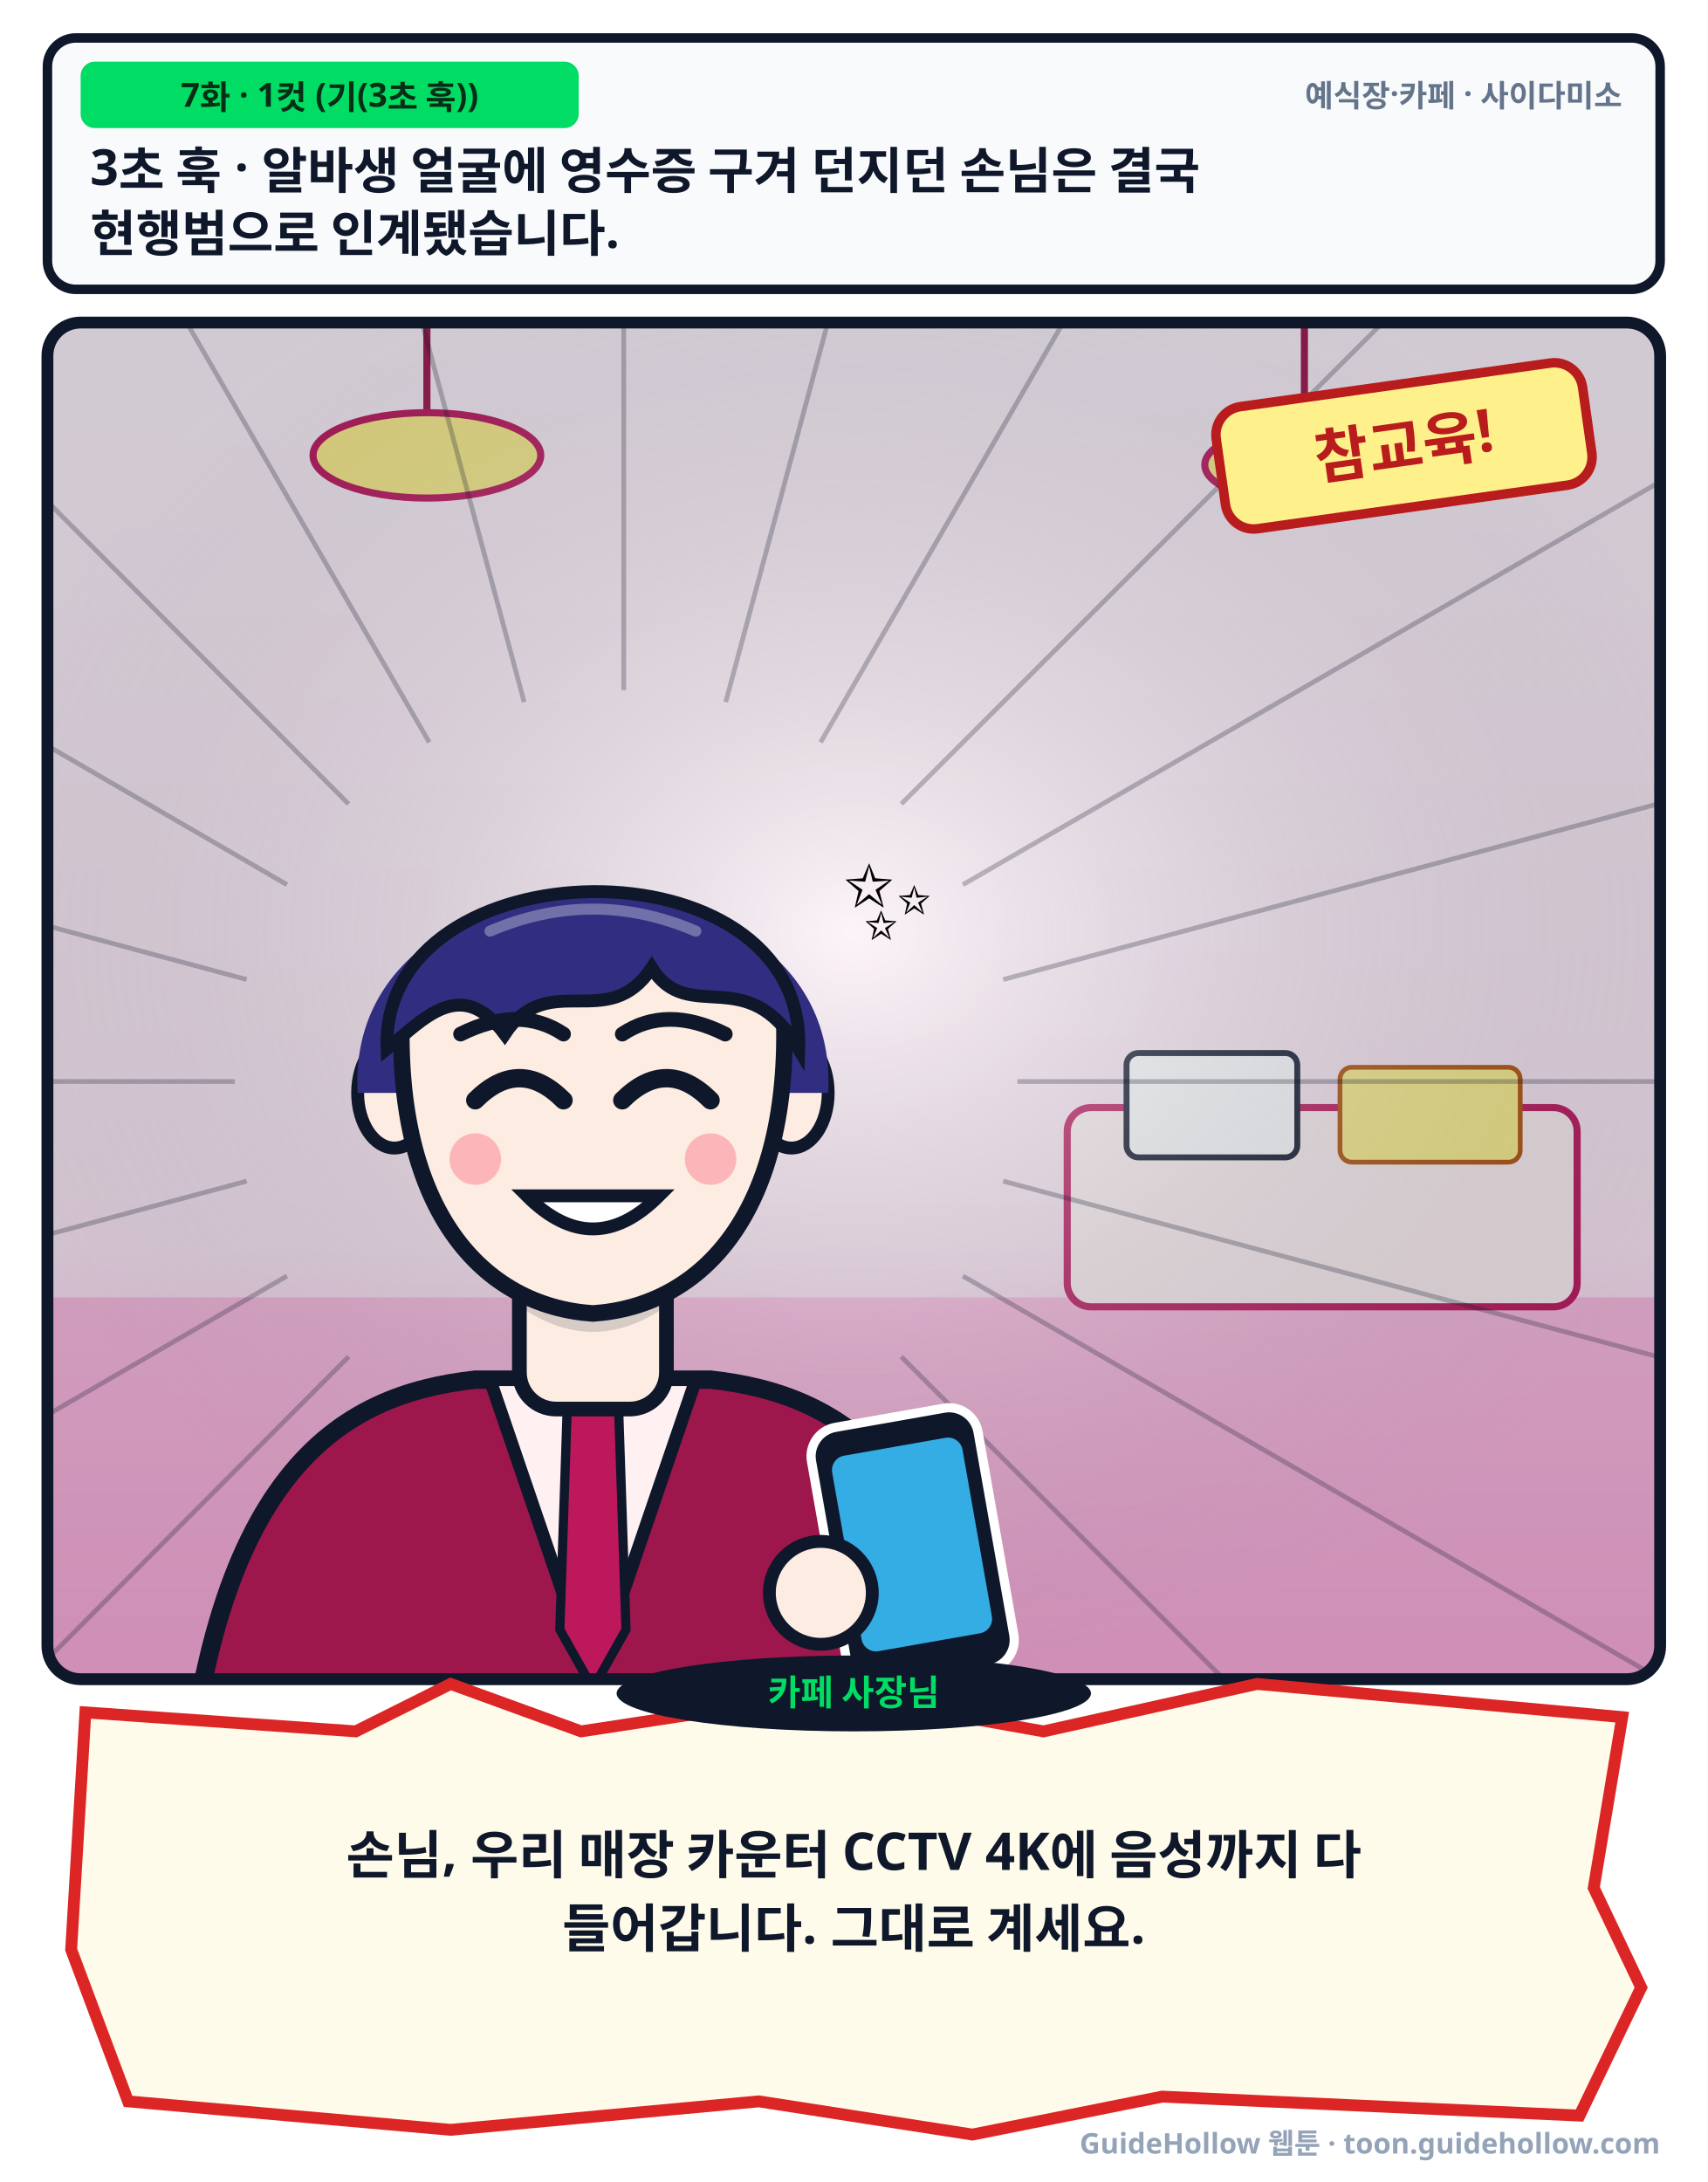
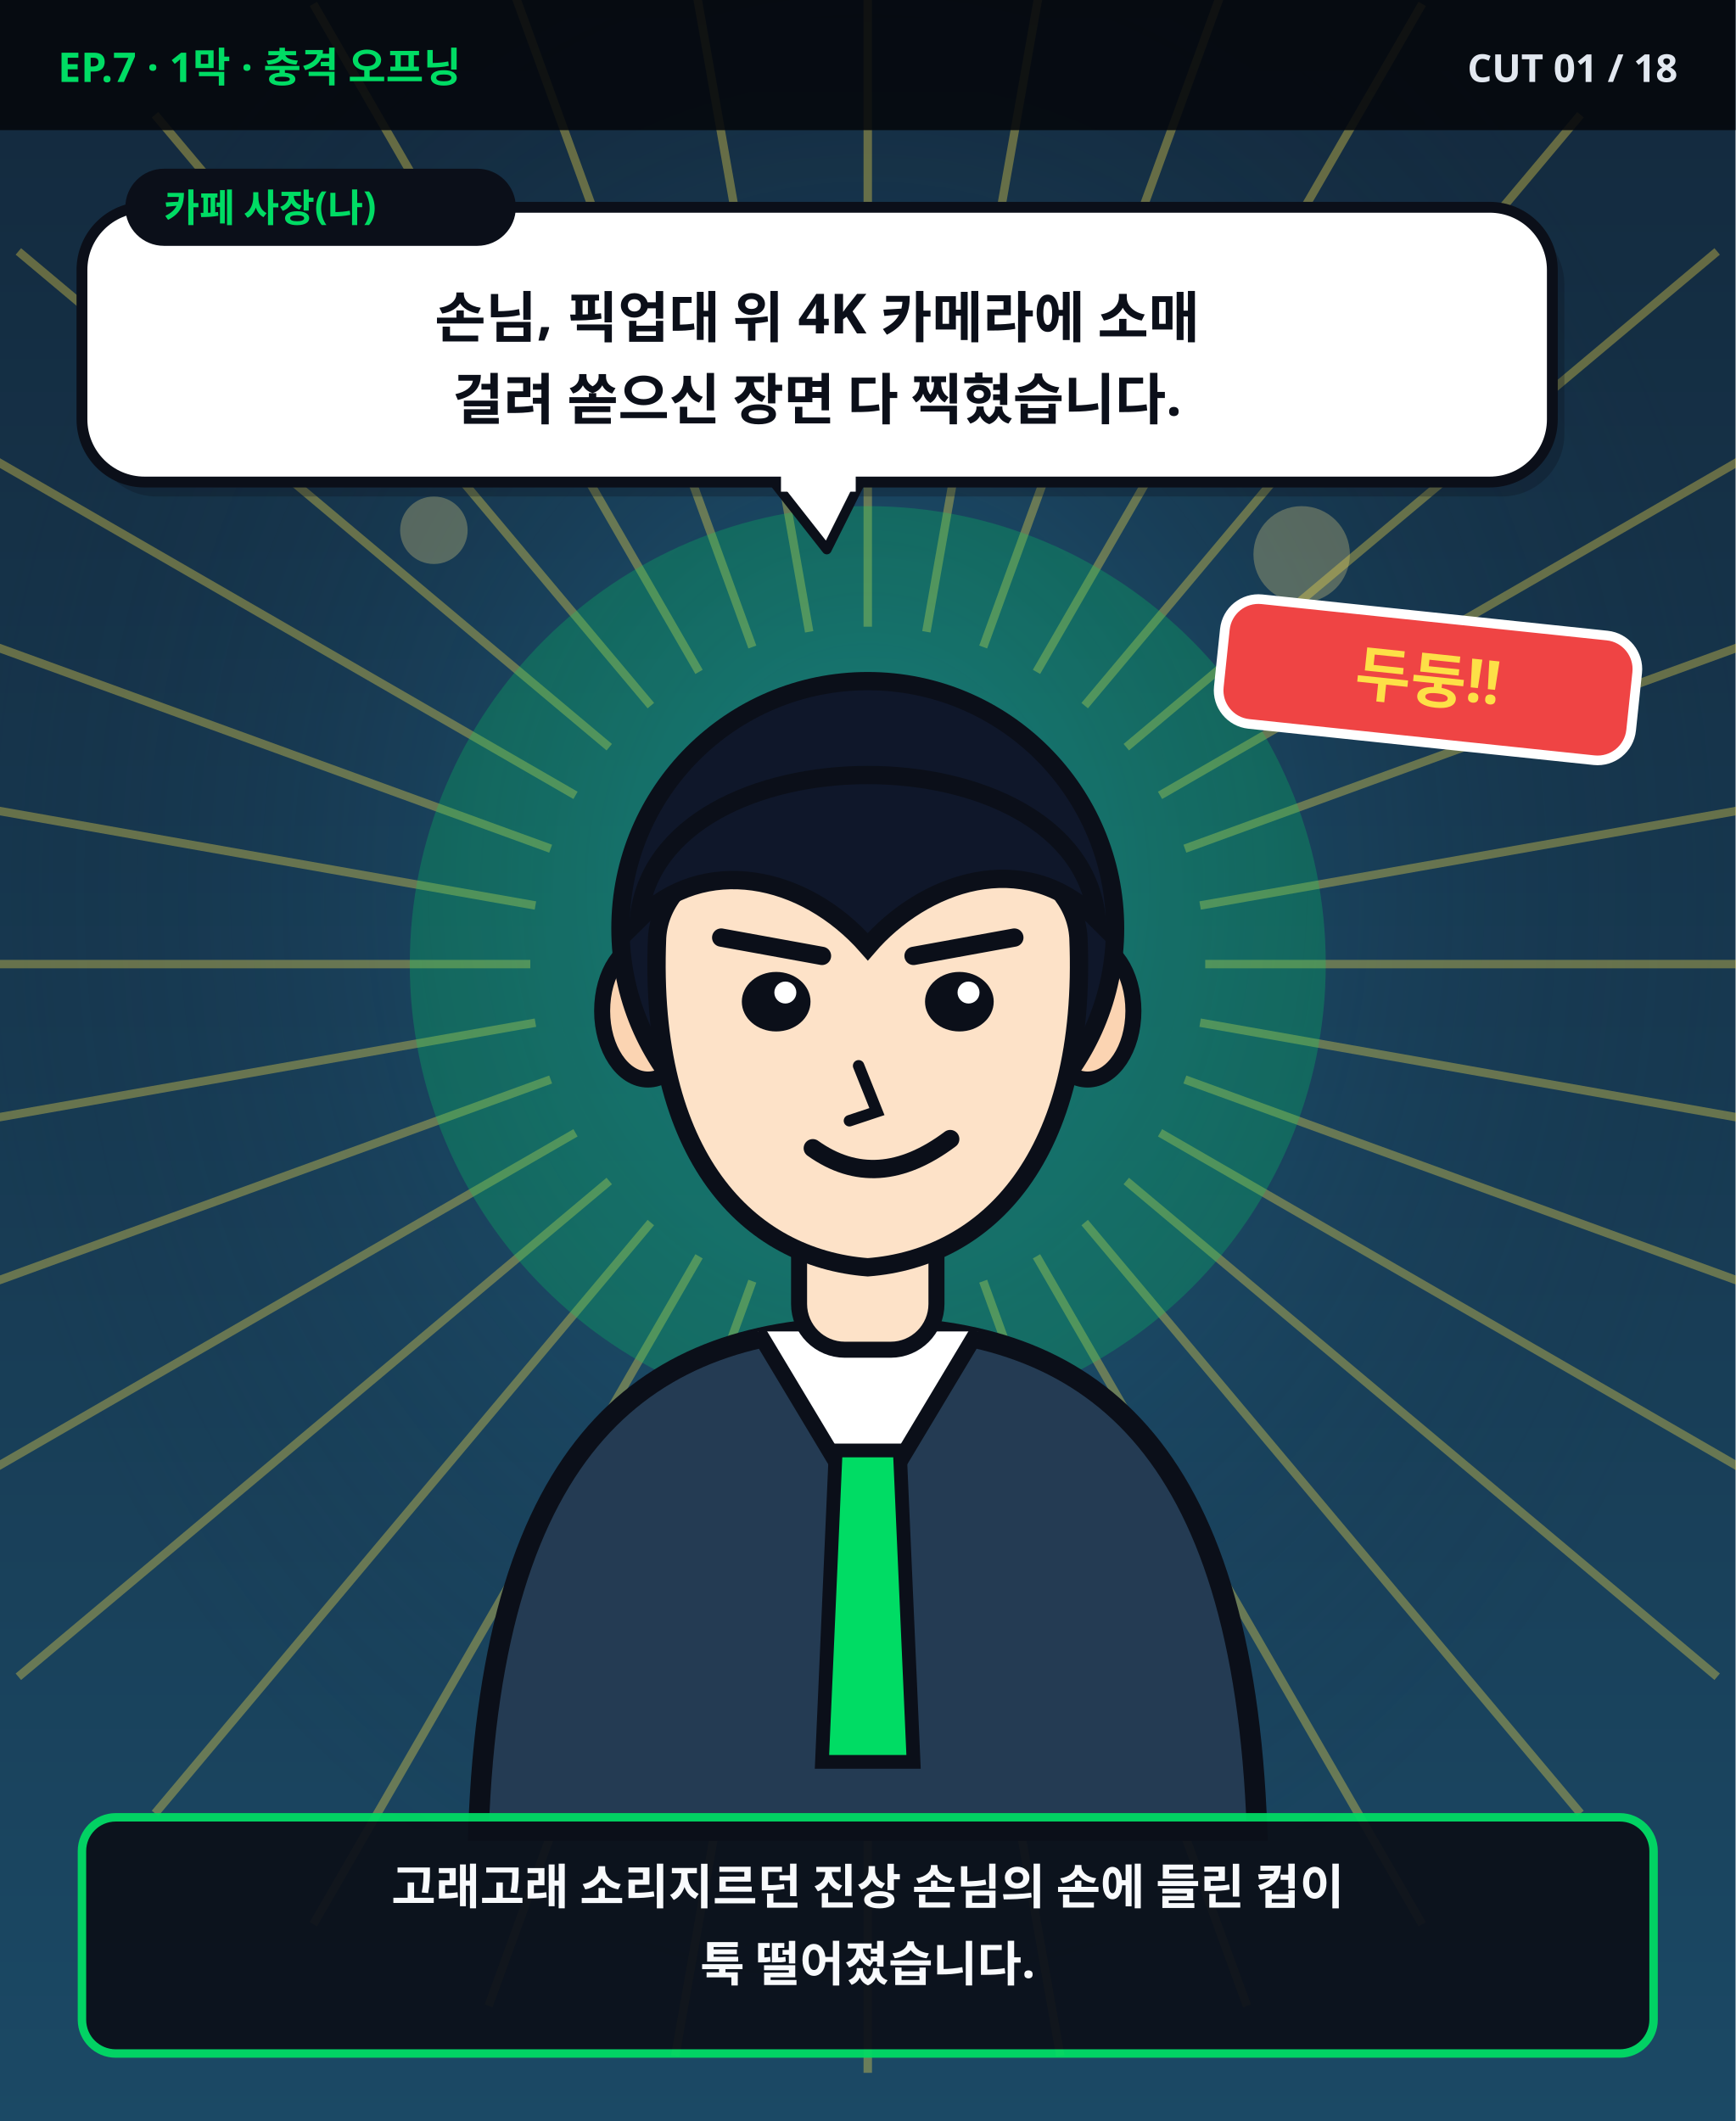
- <svg xmlns="http://www.w3.org/2000/svg" viewBox="0 0 720 920" width="720" height="920" role="img" aria-label="7화 · 1컷 (기(3초 훅)) - 손님, 우리 매장 카운터 CCTV 4K에 음성까지 다 들어갑니다. 그대로 계세요.">
-   <rect x="0" y="0" width="720" height="920" fill="#ffffff" />
-   <rect x="20" y="16" width="680" height="106" rx="12" fill="#f8fafc" stroke="#0f172a" stroke-width="4" />
-   <rect x="34" y="26" width="210" height="28" rx="6" fill="#00dc64" />
-   <text x="139" y="45" text-anchor="middle" font-size="14" font-weight="900" fill="#052e16" font-family="Noto Sans KR, sans-serif">7화 · 1컷 (기(3초 훅))</text>
-   <text x="684" y="45" text-anchor="end" font-size="13" font-weight="800" fill="#64748b" font-family="Noto Sans KR, sans-serif">예식장·카페 · 사이다미소</text>
-   <text x="38" y="78" font-size="21" font-weight="800" fill="#0f172a" font-family="Noto Sans KR, Apple SD Gothic Neo, sans-serif">3초 훅 · 알바생 얼굴에 영수증 구겨 던지던 손님은 결국</text>
-   <text x="38" y="106" font-size="21" font-weight="800" fill="#0f172a" font-family="Noto Sans KR, Apple SD Gothic Neo, sans-serif">현행범으로 인계됐습니다.</text>
+ <svg xmlns="http://www.w3.org/2000/svg" viewBox="0 0 720 880" width="720" height="880" role="img" aria-label="본인이 커피 엎어놓고 알바생 얼굴에 영수증 던진 진상 손님, 천장 카메라 확인 후 벌어진 충격 결말 1컷">
+   <defs>
+     <linearGradient id="bg-cafe" x1="0" y1="0" x2="0" y2="1">
+       <stop offset="0%" stop-color="#13293d" />
+       <stop offset="100%" stop-color="#1b4965" />
+     </linearGradient>
+     <radialGradient id="glow-cafe" cx="50%" cy="42%" r="52%">
+       <stop offset="0%" stop-color="#38bdf8" stop-opacity="0.34" />
+       <stop offset="100%" stop-color="#13293d" stop-opacity="0" />
+     </radialGradient>
+   </defs>
+   <rect width="720" height="880" fill="url(#bg-cafe)" />
+   <rect width="720" height="880" fill="url(#glow-cafe)" />
+   <circle cx="110" cy="140" r="26" fill="#fde68a" opacity="0.28" />
+   <circle cx="260" cy="110" r="18" fill="#fde68a" opacity="0.28" />
+   <circle cx="450" cy="130" r="30" fill="#fde68a" opacity="0.28" />
+   <circle cx="610" cy="150" r="22" fill="#fde68a" opacity="0.28" />
+   <circle cx="180" cy="220" r="14" fill="#fde68a" opacity="0.28" />
+   <circle cx="540" cy="230" r="20" fill="#fde68a" opacity="0.28" />
+   <line x1="500" y1="400" x2="820" y2="400" stroke="#fde047" stroke-width="3.5" opacity="0.35" transform="rotate(0.0 360 400)" />
+   <line x1="500" y1="400" x2="820" y2="400" stroke="#fde047" stroke-width="3.5" opacity="0.35" transform="rotate(10.0 360 400)" />
+   <line x1="500" y1="400" x2="820" y2="400" stroke="#fde047" stroke-width="3.5" opacity="0.35" transform="rotate(20.0 360 400)" />
+   <line x1="500" y1="400" x2="820" y2="400" stroke="#fde047" stroke-width="3.5" opacity="0.35" transform="rotate(30.0 360 400)" />
+   <line x1="500" y1="400" x2="820" y2="400" stroke="#fde047" stroke-width="3.5" opacity="0.35" transform="rotate(40.0 360 400)" />
+   <line x1="500" y1="400" x2="820" y2="400" stroke="#fde047" stroke-width="3.5" opacity="0.35" transform="rotate(50.0 360 400)" />
+   <line x1="500" y1="400" x2="820" y2="400" stroke="#fde047" stroke-width="3.5" opacity="0.35" transform="rotate(60.0 360 400)" />
+   <line x1="500" y1="400" x2="820" y2="400" stroke="#fde047" stroke-width="3.5" opacity="0.35" transform="rotate(70.0 360 400)" />
+   <line x1="500" y1="400" x2="820" y2="400" stroke="#fde047" stroke-width="3.5" opacity="0.35" transform="rotate(80.0 360 400)" />
+   <line x1="500" y1="400" x2="820" y2="400" stroke="#fde047" stroke-width="3.5" opacity="0.35" transform="rotate(90.0 360 400)" />
+   <line x1="500" y1="400" x2="820" y2="400" stroke="#fde047" stroke-width="3.5" opacity="0.35" transform="rotate(100.0 360 400)" />
+   <line x1="500" y1="400" x2="820" y2="400" stroke="#fde047" stroke-width="3.5" opacity="0.35" transform="rotate(110.0 360 400)" />
+   <line x1="500" y1="400" x2="820" y2="400" stroke="#fde047" stroke-width="3.5" opacity="0.35" transform="rotate(120.0 360 400)" />
+   <line x1="500" y1="400" x2="820" y2="400" stroke="#fde047" stroke-width="3.5" opacity="0.35" transform="rotate(130.0 360 400)" />
+   <line x1="500" y1="400" x2="820" y2="400" stroke="#fde047" stroke-width="3.5" opacity="0.35" transform="rotate(140.0 360 400)" />
+   <line x1="500" y1="400" x2="820" y2="400" stroke="#fde047" stroke-width="3.5" opacity="0.35" transform="rotate(150.0 360 400)" />
+   <line x1="500" y1="400" x2="820" y2="400" stroke="#fde047" stroke-width="3.5" opacity="0.35" transform="rotate(160.0 360 400)" />
+   <line x1="500" y1="400" x2="820" y2="400" stroke="#fde047" stroke-width="3.5" opacity="0.35" transform="rotate(170.0 360 400)" />
+   <line x1="500" y1="400" x2="820" y2="400" stroke="#fde047" stroke-width="3.5" opacity="0.35" transform="rotate(180.0 360 400)" />
+   <line x1="500" y1="400" x2="820" y2="400" stroke="#fde047" stroke-width="3.5" opacity="0.35" transform="rotate(190.0 360 400)" />
+   <line x1="500" y1="400" x2="820" y2="400" stroke="#fde047" stroke-width="3.5" opacity="0.35" transform="rotate(200.0 360 400)" />
+   <line x1="500" y1="400" x2="820" y2="400" stroke="#fde047" stroke-width="3.5" opacity="0.35" transform="rotate(210.0 360 400)" />
+   <line x1="500" y1="400" x2="820" y2="400" stroke="#fde047" stroke-width="3.5" opacity="0.35" transform="rotate(220.0 360 400)" />
+   <line x1="500" y1="400" x2="820" y2="400" stroke="#fde047" stroke-width="3.5" opacity="0.35" transform="rotate(230.0 360 400)" />
+   <line x1="500" y1="400" x2="820" y2="400" stroke="#fde047" stroke-width="3.5" opacity="0.35" transform="rotate(240.0 360 400)" />
+   <line x1="500" y1="400" x2="820" y2="400" stroke="#fde047" stroke-width="3.5" opacity="0.35" transform="rotate(250.0 360 400)" />
+   <line x1="500" y1="400" x2="820" y2="400" stroke="#fde047" stroke-width="3.5" opacity="0.35" transform="rotate(260.0 360 400)" />
+   <line x1="500" y1="400" x2="820" y2="400" stroke="#fde047" stroke-width="3.5" opacity="0.35" transform="rotate(270.0 360 400)" />
+   <line x1="500" y1="400" x2="820" y2="400" stroke="#fde047" stroke-width="3.5" opacity="0.35" transform="rotate(280.0 360 400)" />
+   <line x1="500" y1="400" x2="820" y2="400" stroke="#fde047" stroke-width="3.5" opacity="0.35" transform="rotate(290.0 360 400)" />
+   <line x1="500" y1="400" x2="820" y2="400" stroke="#fde047" stroke-width="3.5" opacity="0.35" transform="rotate(300.0 360 400)" />
+   <line x1="500" y1="400" x2="820" y2="400" stroke="#fde047" stroke-width="3.5" opacity="0.35" transform="rotate(310.0 360 400)" />
+   <line x1="500" y1="400" x2="820" y2="400" stroke="#fde047" stroke-width="3.5" opacity="0.35" transform="rotate(320.0 360 400)" />
+   <line x1="500" y1="400" x2="820" y2="400" stroke="#fde047" stroke-width="3.5" opacity="0.35" transform="rotate(330.0 360 400)" />
+   <line x1="500" y1="400" x2="820" y2="400" stroke="#fde047" stroke-width="3.5" opacity="0.35" transform="rotate(340.0 360 400)" />
+   <line x1="500" y1="400" x2="820" y2="400" stroke="#fde047" stroke-width="3.5" opacity="0.35" transform="rotate(350.0 360 400)" />
+   <circle cx="360" cy="400" r="190" fill="#00dc64" opacity="0.24" />
+   <g transform="translate(360,465) scale(1.9)">
+     <path d="M-85 155 C-82 70 -48 45 0 45 C48 45 82 70 85 155 Z" fill="#243b53" stroke="#0b0f19" stroke-width="4.5" />
+     <path d="M-24 46 L0 86 L24 46" fill="#ffffff" stroke="#0b0f19" stroke-width="3.5" />
+     <path d="M-7 72 L7 72 L10 140 L-10 140 Z" fill="#00dc64" stroke="#0b0f19" stroke-width="3" />
+     <rect x="-15" y="16" width="30" height="34" rx="10" fill="#fde2c8" stroke="#0b0f19" stroke-width="3.5" />
+     <ellipse cx="-48" cy="-24" rx="10" ry="15" fill="#fbd4b2" stroke="#0b0f19" stroke-width="3.5" />
+     <ellipse cx="48" cy="-24" rx="10" ry="15" fill="#fbd4b2" stroke="#0b0f19" stroke-width="3.5" />
+     <circle cx="0" cy="-42" r="54" fill="#0f172a" stroke="#0b0f19" stroke-width="4" />
+     <path d="M-46 -40 C-48 8 -26 30 0 32 C26 30 48 8 46 -40 C44 -72 -44 -72 -46 -40 Z" fill="#fde2c8" stroke="#0b0f19" stroke-width="4" />
+     <path d="M-50 -44 C-46 -86 46 -86 50 -44 C34 -60 12 -52 0 -38 C-14 -54 -36 -58 -50 -44 Z" fill="#0f172a" stroke="#0b0f19" stroke-width="4" />
+     <path d="M-32 -40 L-10 -36 M10 -36 L32 -40" stroke="#0b0f19" stroke-width="4" stroke-linecap="round" />
+     <ellipse cx="-20" cy="-26" rx="7.5" ry="6.5" fill="#0b0f19" />
+     <ellipse cx="20" cy="-26" rx="7.5" ry="6.5" fill="#0b0f19" />
+     <circle cx="-18" cy="-28" r="2.4" fill="#ffffff" />
+     <circle cx="22" cy="-28" r="2.4" fill="#ffffff" />
+     <path d="M-12 6 Q2 16 18 4" fill="none" stroke="#0b0f19" stroke-width="4" stroke-linecap="round" />
+     <path d="M-2 -12 L2 -2 L-4 0" fill="none" stroke="#0b0f19" stroke-width="2.5" stroke-linecap="round" />
+   </g>
+   <rect x="0" y="0" width="720" height="54" fill="#05070b" opacity="0.88" />
+   <text x="24" y="34" font-family="Pretendard, Apple SD Gothic Neo, sans-serif" font-size="17" font-weight="800" fill="#00dc64">EP.7 · 1막 · 충격 오프닝</text>
+   <text x="696" y="34" text-anchor="end" font-family="Pretendard, Apple SD Gothic Neo, sans-serif" font-size="16" font-weight="800" fill="#e2e8f0">CUT 01 / 18</text>
  <g>
-     <clipPath id="stageClip">
-       <rect x="20" y="136" width="680" height="572" rx="14" />
-     </clipPath>
-     <g clip-path="url(#stageClip)">
-       <defs>
-         <linearGradient id="bgGrad" x1="0" y1="0" x2="0" y2="1">
-           <stop offset="0%" stop-color="#fdf2f8" />
-           <stop offset="68%" stop-color="#fce7f3" />
-           <stop offset="100%" stop-color="#f9a8d4" />
-         </linearGradient>
-         <radialGradient id="spotGrad" cx="50%" cy="45%" r="55%">
-           <stop offset="0%" stop-color="#ffffff" stop-opacity="0.45" />
-           <stop offset="100%" stop-color="#0f172a" stop-opacity="0.18" />
-         </radialGradient>
-       </defs>
-       <rect x="20" y="136" width="680" height="572" fill="url(#bgGrad)" />
-       <rect x="20" y="547" width="680" height="160" fill="#f9a8d4" opacity="0.68" />
-       <line x1="180" y1="136" x2="180" y2="180" stroke="#9d174d" stroke-width="3" />
-       <ellipse cx="180" cy="192" rx="48" ry="18" fill="#fef08a" stroke="#be185d" stroke-width="3" />
-       <line x1="550" y1="136" x2="550" y2="184" stroke="#9d174d" stroke-width="3" />
-       <ellipse cx="550" cy="196" rx="42" ry="16" fill="#fef08a" stroke="#be185d" stroke-width="3" />
-       <rect x="450" y="467" width="215" height="84" rx="10" fill="#fff1f2" stroke="#be185d" stroke-width="3" />
-       <rect x="475" y="444" width="72" height="44" rx="5" fill="#ffffff" stroke="#0f172a" stroke-width="2.5" />
-       <rect x="565" y="450" width="76" height="40" rx="5" fill="#fef08a" stroke="#b45309" stroke-width="2" />
-       <rect x="20" y="136" width="680" height="572" fill="url(#spotGrad)" />
-       <line x1="429" y1="456" x2="784" y2="456" stroke="#0f172a" stroke-width="2" opacity="0.26" />
-       <line x1="423" y1="498" x2="766" y2="590" stroke="#0f172a" stroke-width="2" opacity="0.26" />
-       <line x1="406" y1="538" x2="714" y2="716" stroke="#0f172a" stroke-width="2" opacity="0.26" />
-       <line x1="380" y1="572" x2="631" y2="823" stroke="#0f172a" stroke-width="2" opacity="0.26" />
-       <line x1="346" y1="598" x2="524" y2="906" stroke="#0f172a" stroke-width="2" opacity="0.26" />
-       <line x1="306" y1="615" x2="398" y2="958" stroke="#0f172a" stroke-width="2" opacity="0.26" />
-       <line x1="264" y1="621" x2="264" y2="976" stroke="#0f172a" stroke-width="2" opacity="0.26" />
-       <line x1="221" y1="615" x2="129" y2="958" stroke="#0f172a" stroke-width="2" opacity="0.26" />
-       <line x1="181" y1="598" x2="4" y2="906" stroke="#0f172a" stroke-width="2" opacity="0.26" />
-       <line x1="147" y1="572" x2="-103" y2="823" stroke="#0f172a" stroke-width="2" opacity="0.26" />
-       <line x1="121" y1="538" x2="-186" y2="716" stroke="#0f172a" stroke-width="2" opacity="0.26" />
-       <line x1="104" y1="498" x2="-238" y2="590" stroke="#0f172a" stroke-width="2" opacity="0.26" />
-       <line x1="99" y1="456" x2="-256" y2="456" stroke="#0f172a" stroke-width="2" opacity="0.26" />
-       <line x1="104" y1="413" x2="-238" y2="321" stroke="#0f172a" stroke-width="2" opacity="0.26" />
-       <line x1="121" y1="373" x2="-186" y2="195" stroke="#0f172a" stroke-width="2" opacity="0.26" />
-       <line x1="147" y1="339" x2="-103" y2="88" stroke="#0f172a" stroke-width="2" opacity="0.26" />
-       <line x1="181" y1="313" x2="3" y2="5" stroke="#0f172a" stroke-width="2" opacity="0.26" />
-       <line x1="221" y1="296" x2="129" y2="-46" stroke="#0f172a" stroke-width="2" opacity="0.26" />
-       <line x1="263" y1="291" x2="263" y2="-64" stroke="#0f172a" stroke-width="2" opacity="0.26" />
-       <line x1="306" y1="296" x2="398" y2="-46" stroke="#0f172a" stroke-width="2" opacity="0.26" />
-       <line x1="346" y1="313" x2="524" y2="5" stroke="#0f172a" stroke-width="2" opacity="0.26" />
-       <line x1="380" y1="339" x2="631" y2="88" stroke="#0f172a" stroke-width="2" opacity="0.26" />
-       <line x1="406" y1="373" x2="714" y2="195" stroke="#0f172a" stroke-width="2" opacity="0.26" />
-       <line x1="423" y1="413" x2="766" y2="321" stroke="#0f172a" stroke-width="2" opacity="0.26" />
-       <g transform="translate(250,498) scale(1.55)">
-         <path d="M -112 185 C -106 78, -68 58, -32 54 L 32 54 C 68 58, 106 78, 112 185 Z" fill="#9d174d" stroke="#0f172a" stroke-width="5" />
-         <polygon points="-28,54 28,54 0,136" fill="#fff1f2" stroke="#0f172a" stroke-width="3.5" />
-         <polygon points="-7,62 7,62 9,122 0,138 -9,122" fill="#be185d" stroke="#0f172a" stroke-width="2.5" />
-         <rect x="-20" y="18" width="40" height="44" rx="10" fill="#fdece2" stroke="#0f172a" stroke-width="4" />
-         <path d="M -20 34 Q 0 48 20 34 L 20 22 L -20 22 Z" fill="#0f172a" opacity="0.16" />
-         <ellipse cx="-54" cy="-24" rx="10" ry="15" fill="#fdece2" stroke="#0f172a" stroke-width="3.5" />
-         <ellipse cx="54" cy="-24" rx="10" ry="15" fill="#fdece2" stroke="#0f172a" stroke-width="3.5" />
-         <path d="M -64 -24 C -68 -96, 68 -96, 64 -24 Z" fill="#312e81" />
-         <path d="M -52 -46 C -54 8, -30 34, 0 36 C 30 34, 54 8, 52 -46 C 52 -84, -52 -84, -52 -46 Z" fill="#fdece2" stroke="#0f172a" stroke-width="4.5" />
-         <path d="M -56 -36 C -58 -92, 58 -94, 56 -36 C 42 -60, 26 -42, 16 -58 C 4 -40, -12 -58, -24 -40 C -36 -56, -46 -44, -56 -36 Z" fill="#312e81" stroke="#0f172a" stroke-width="3.5" />
-         <path d="M -28 -68 Q 0 -80 28 -68" fill="none" stroke="#ffffff" stroke-width="3" opacity="0.32" stroke-linecap="round" />
-         <path d="M -36 -40 Q -20 -48 -8 -40" fill="none" stroke="#0f172a" stroke-width="4" stroke-linecap="round" />
-         <path d="M 8 -40 Q 20 -48 36 -40" fill="none" stroke="#0f172a" stroke-width="4" stroke-linecap="round" />
-         <path d="M -32 -22 Q -20 -34 -8 -22" fill="none" stroke="#0f172a" stroke-width="5" stroke-linecap="round" />
-         <path d="M 8 -22 Q 20 -34 32 -22" fill="none" stroke="#0f172a" stroke-width="5" stroke-linecap="round" />
-         <path d="M -18 4 Q 0 22 18 4 Z" fill="#ffffff" stroke="#0f172a" stroke-width="3.5" />
-         <circle cx="-32" cy="-6" r="7" fill="#fb7185" opacity="0.45" />
-         <circle cx="32" cy="-6" r="7" fill="#fb7185" opacity="0.45" />
-         <text x="68" y="-66" font-size="30">✨</text>
-         <rect x="64" y="64" width="46" height="72" rx="8" fill="#0f172a" stroke="#ffffff" stroke-width="2.5" transform="rotate(-10 86 100)" />
-         <rect x="69" y="72" width="36" height="54" rx="4" fill="#38bdf8" opacity="0.9" transform="rotate(-10 86 100)" />
-         <circle cx="62" cy="112" r="14" fill="#fdece2" stroke="#0f172a" stroke-width="3.5" />
-       </g>
-     </g>
-     <rect x="20" y="136" width="680" height="572" rx="14" fill="none" stroke="#0f172a" stroke-width="5" />
+     <rect x="39" y="92" width="610" height="114" rx="26" fill="#0b0f19" opacity="0.28" />
+     <rect x="34" y="86" width="610" height="114" rx="26" fill="#ffffff" stroke="#0b0f19" stroke-width="4.5" />
+     <polygon points="321,200 343,228 357,200" fill="#ffffff" stroke="#0b0f19" stroke-width="4" stroke-linejoin="round" />
+     <rect x="324" y="195" width="31" height="9" fill="#ffffff" />
+     <rect x="52" y="70" width="162" height="32" rx="16" fill="#0b0f19" />
+     <text x="68" y="92" font-family="Pretendard, Apple SD Gothic Neo, sans-serif" font-size="16" font-weight="800" fill="#00dc64">카페 사장(나)</text>
+     <text x="339" y="140" text-anchor="middle" font-family="Pretendard, Apple SD Gothic Neo, sans-serif" font-size="23" font-weight="800" fill="#0b0f19">손님, 픽업대 위 4K 카메라에 소매</text>
+     <text x="339" y="174" text-anchor="middle" font-family="Pretendard, Apple SD Gothic Neo, sans-serif" font-size="23" font-weight="800" fill="#0b0f19">걸려 쏟으신 장면 다 찍혔습니다.</text>
  </g>
-   <g transform="translate(592, 188) rotate(-8)">
-     <rect x="-78" y="-26" width="156" height="52" rx="12" fill="#fef08a" stroke="#b91c1c" stroke-width="4" />
-     <text x="0" y="9" text-anchor="middle" font-size="25" font-weight="900" fill="#b91c1c" font-family="Noto Sans KR, sans-serif">참교육!</text>
+   <g transform="translate(592, 286) rotate(6)">
+     <rect x="-86" y="-30" width="172" height="52" rx="14" fill="#ef4444" stroke="#ffffff" stroke-width="4" />
+     <text x="0" y="5" text-anchor="middle" font-family="Pretendard, Apple SD Gothic Neo, sans-serif" font-size="25" font-weight="900" fill="#fde047">두둥!!</text>
  </g>
-   <polygon points="36,722 150,730 190,710 245,730 350,714 440,730 530,710 684,724 672,796 692,838 666,892 490,884 410,900 320,886 190,898 54,886 30,822" fill="#fffbeb" stroke="#dc2626" stroke-width="5" />
-   <rect x="260" y="698" width="200" height="32" rx="999" fill="#0f172a" />
-   <text x="360" y="719" text-anchor="middle" font-size="15" font-weight="900" fill="#00dc64" font-family="Noto Sans KR, sans-serif">카페 사장님</text>
-   <text x="360" y="790" text-anchor="middle" font-size="22" font-weight="800" fill="#0f172a" font-family="Noto Sans KR, Apple SD Gothic Neo, sans-serif">손님, 우리 매장 카운터 CCTV 4K에 음성까지 다</text>
-   <text x="360" y="821" text-anchor="middle" font-size="22" font-weight="800" fill="#0f172a" font-family="Noto Sans KR, Apple SD Gothic Neo, sans-serif">들어갑니다. 그대로 계세요.</text>
-   <text x="700" y="908" text-anchor="end" font-size="12" font-weight="700" fill="#94a3b8" font-family="Noto Sans KR, sans-serif">GuideHollow 웹툰 · toon.guidehollow.com</text>
+   <rect x="34" y="754" width="652" height="98" rx="14" fill="#0b0f19" opacity="0.93" stroke="#00dc64" stroke-width="3.5" />
+   <text x="360" y="790" text-anchor="middle" font-family="Pretendard, Apple SD Gothic Neo, sans-serif" font-size="20" font-weight="700" fill="#f8fafc">고래고래 소리지르던 진상 손님의 손에 들린 컵이</text>
+   <text x="360" y="822" text-anchor="middle" font-family="Pretendard, Apple SD Gothic Neo, sans-serif" font-size="20" font-weight="700" fill="#f8fafc">툭 떨어졌습니다.</text>
</svg>
